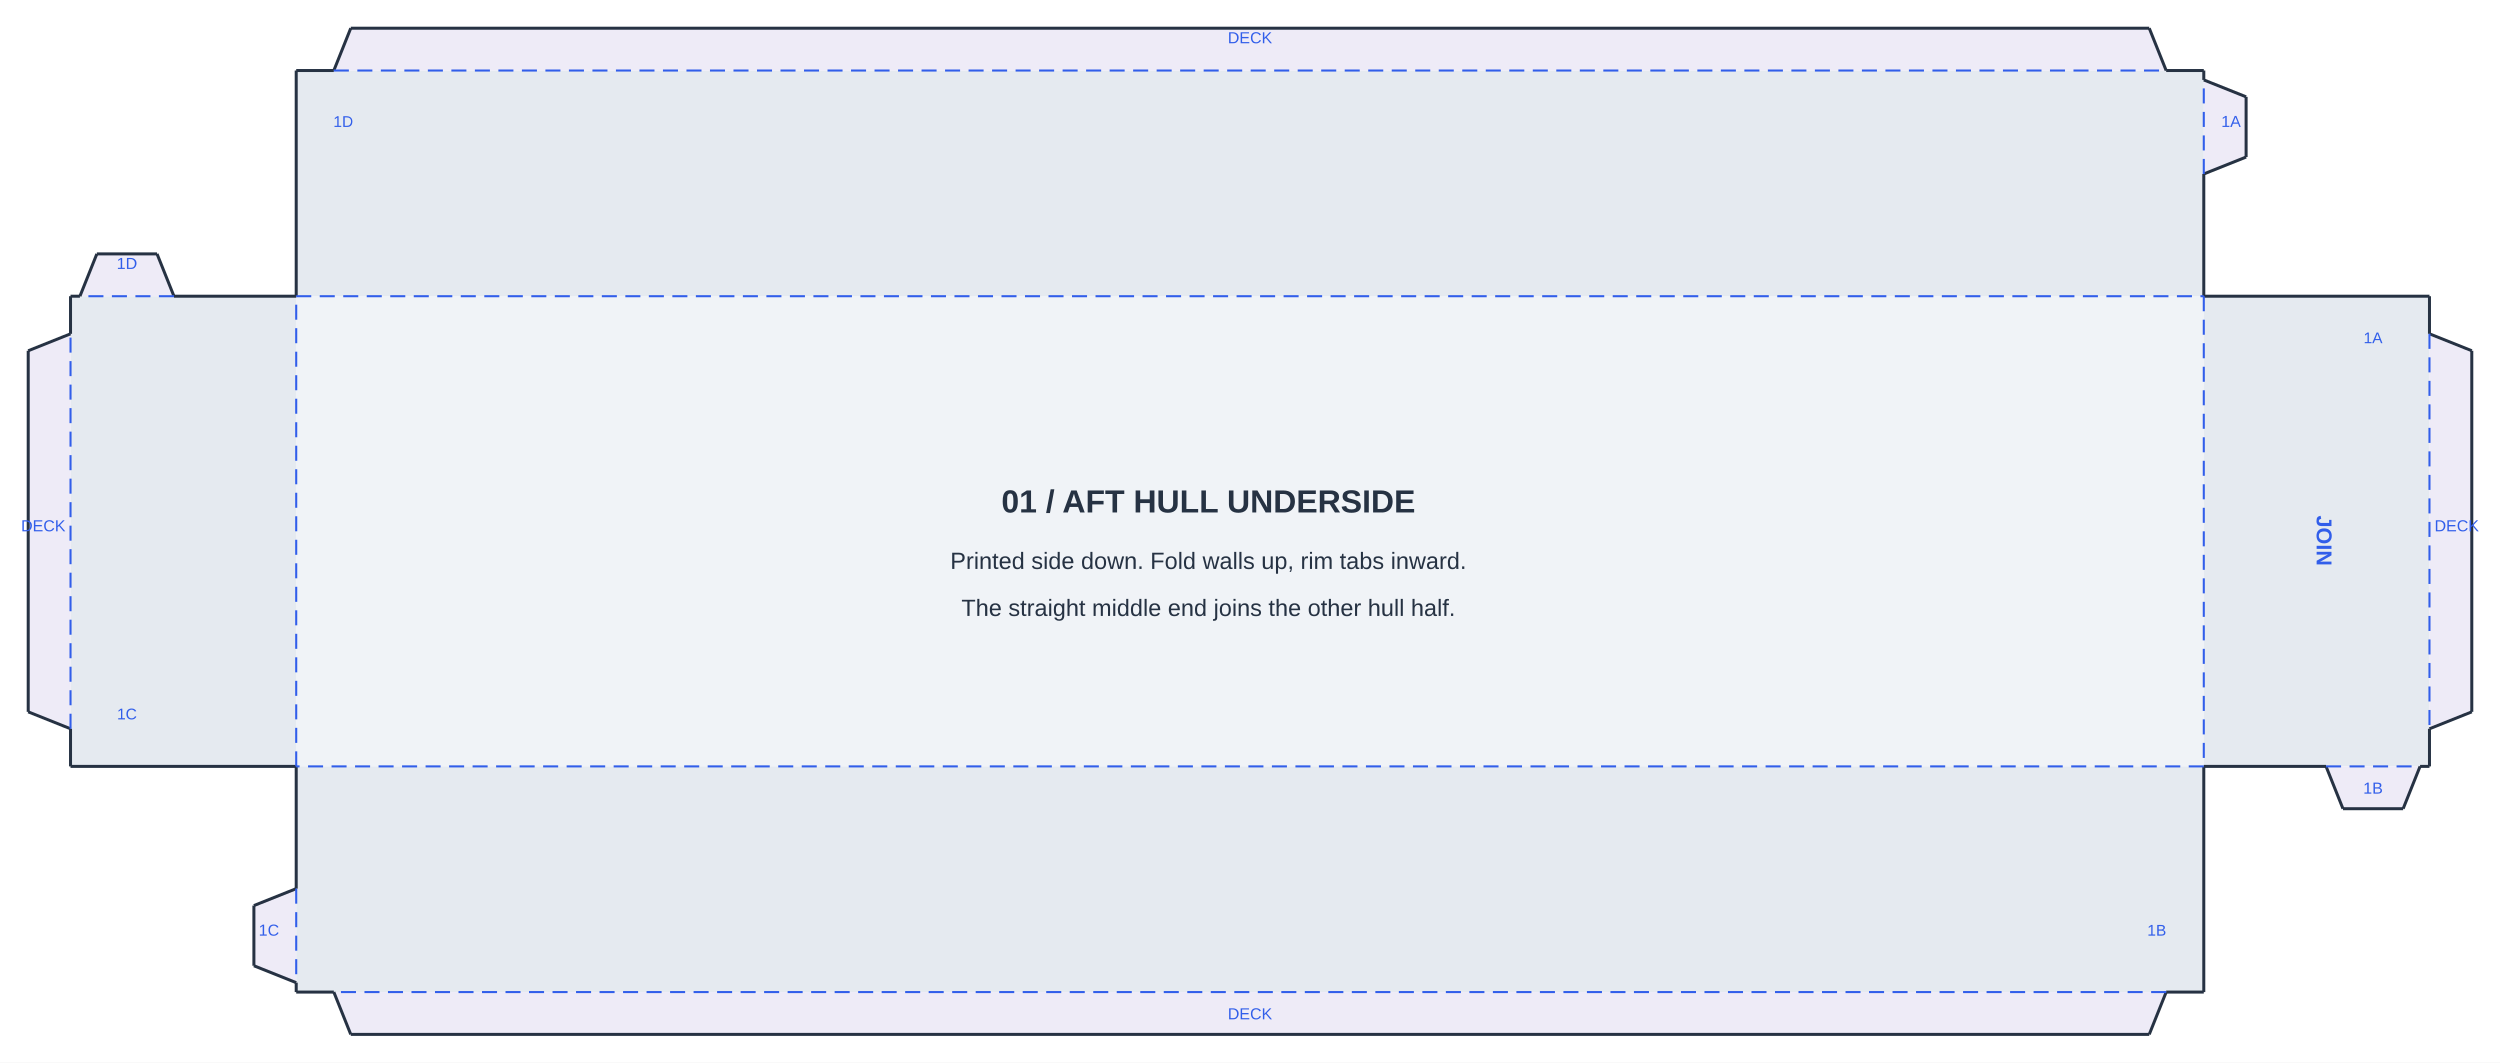
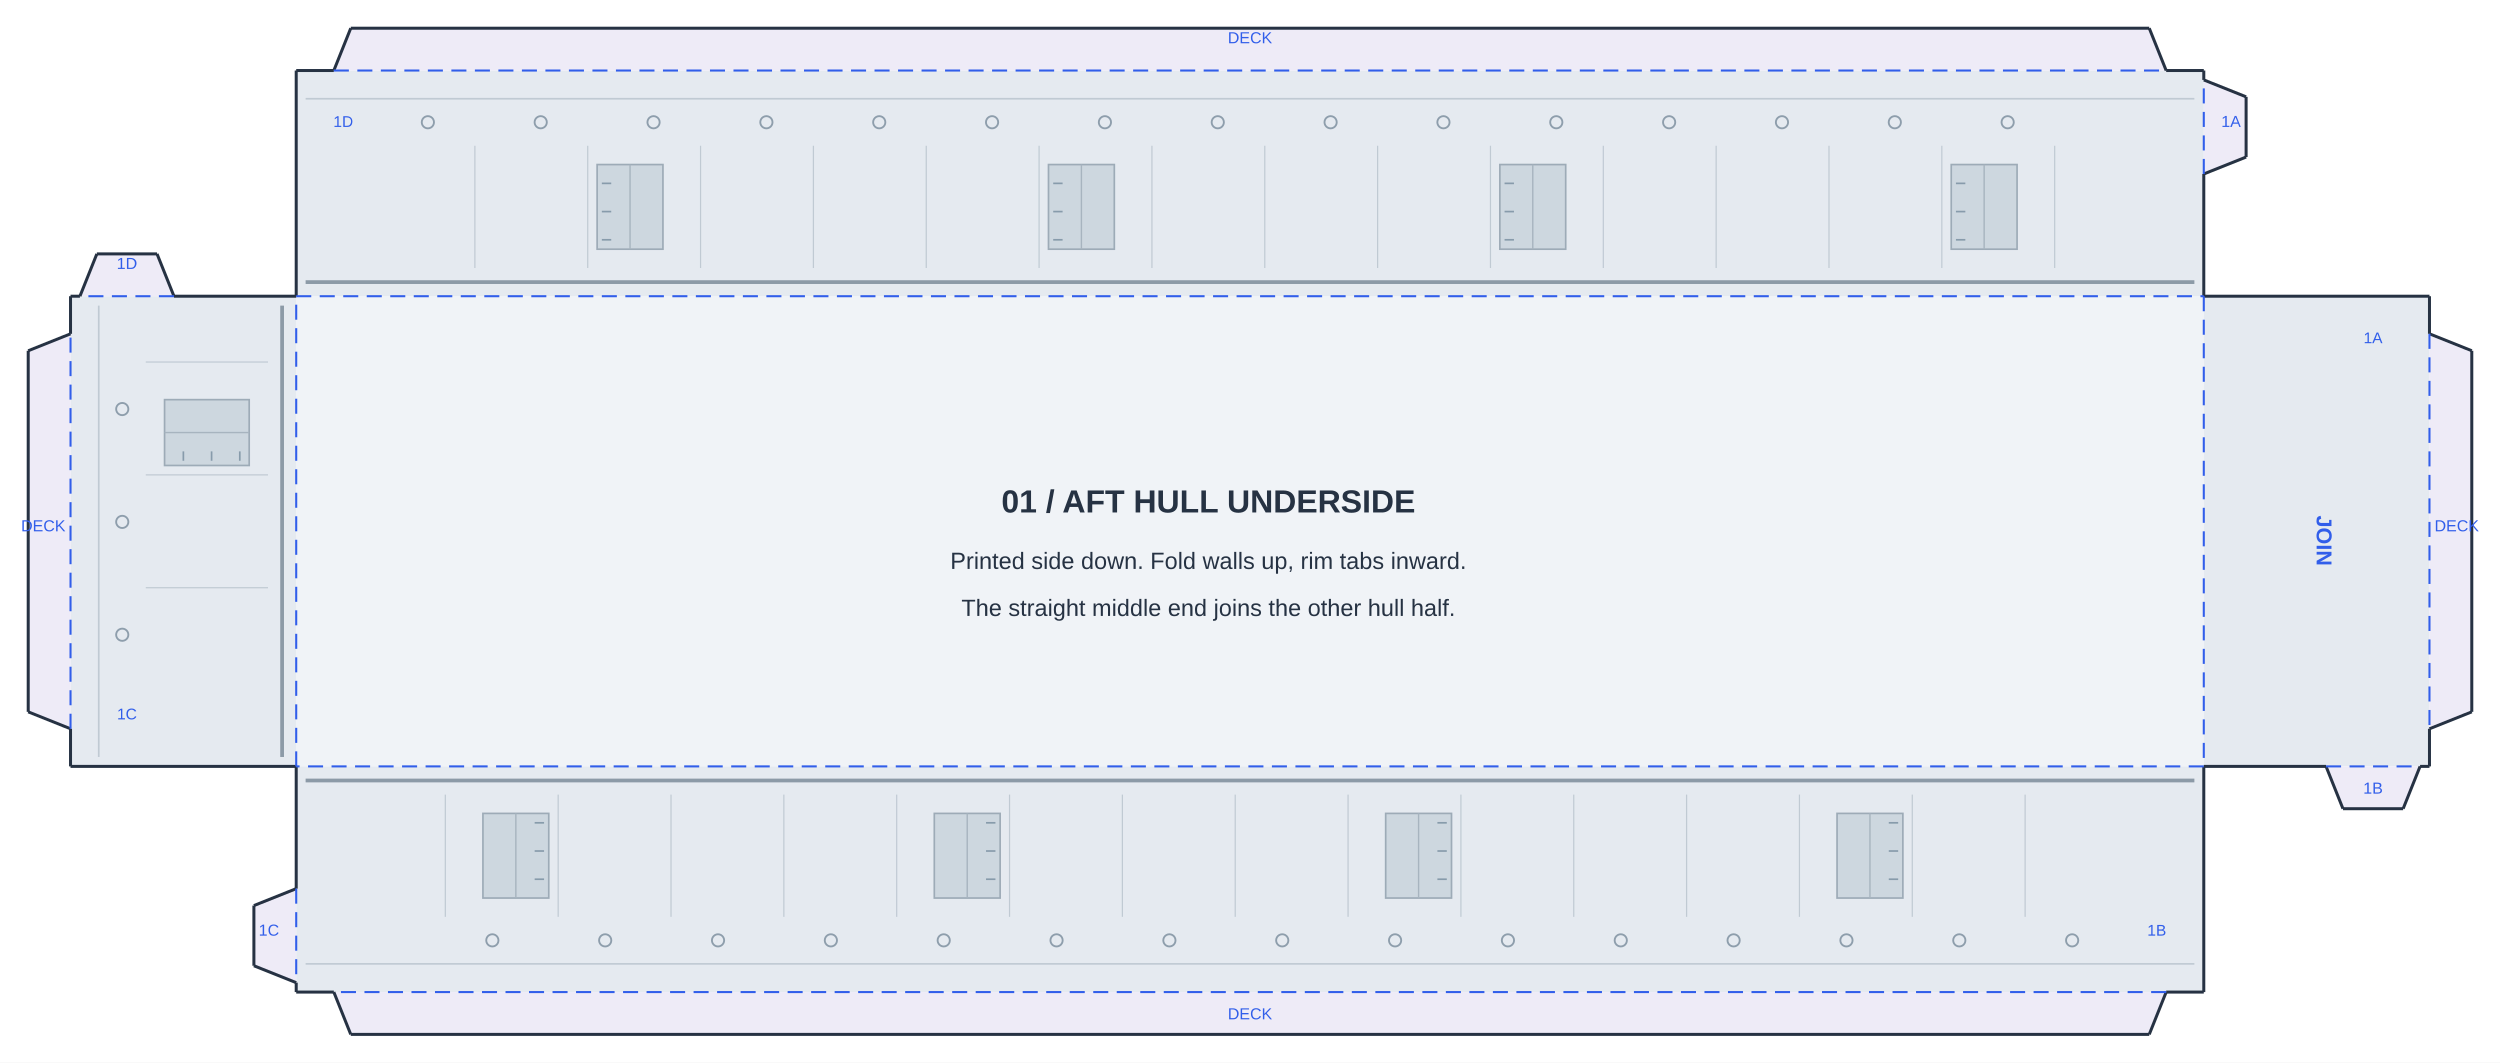
<svg xmlns="http://www.w3.org/2000/svg" width="265.857mm" height="113.0mm" viewBox="11.5 33.5 265.857 113.0">
  <rect x="11.5" y="33.5" width="265.857" height="113.0" fill="white" />
  <polygon points="43.000,65.000 245.857,65.000 245.857,115.000 43.000,115.000" fill="#f0f3f7" stroke="none" stroke-width="0.2" />
  <polygon points="43.000,65.000 245.857,65.000 245.857,41.000 43.000,41.000" fill="#e5eaf0" stroke="none" stroke-width="0.2" />
  <polygon points="245.857,52.000 245.857,42.000 250.357,43.800 250.357,50.200" fill="#eeebf7" stroke="none" stroke-width="0.2" />
  <polygon points="47.000,41.000 241.857,41.000 240.057,36.500 48.800,36.500" fill="#eeebf7" stroke="none" stroke-width="0.2" />
  <polygon points="245.857,65.000 245.857,115.000 269.857,115.000 269.857,65.000" fill="#e5eaf0" stroke="none" stroke-width="0.2" />
  <polygon points="258.857,115.000 268.857,115.000 267.057,119.500 260.657,119.500" fill="#eeebf7" stroke="none" stroke-width="0.2" />
  <polygon points="269.857,69.000 269.857,111.000 274.357,109.200 274.357,70.800" fill="#eeebf7" stroke="none" stroke-width="0.2" />
  <polygon points="245.857,115.000 43.000,115.000 43.000,139.000 245.857,139.000" fill="#e5eaf0" stroke="none" stroke-width="0.2" />
  <polygon points="43.000,128.000 43.000,138.000 38.500,136.200 38.500,129.800" fill="#eeebf7" stroke="none" stroke-width="0.2" />
  <polygon points="241.857,139.000 47.000,139.000 48.800,143.500 240.057,143.500" fill="#eeebf7" stroke="none" stroke-width="0.2" />
  <polygon points="43.000,115.000 43.000,65.000 19.000,65.000 19.000,115.000" fill="#e5eaf0" stroke="none" stroke-width="0.2" />
  <polygon points="30.000,65.000 20.000,65.000 21.800,60.500 28.200,60.500" fill="#eeebf7" stroke="none" stroke-width="0.2" />
  <polygon points="19.000,111.000 19.000,69.000 14.500,70.800 14.500,109.200" fill="#eeebf7" stroke="none" stroke-width="0.2" />
  <line x1="245.857" y1="65.000" x2="245.857" y2="52.000" stroke="#263243" stroke-width="0.32" />
  <line x1="245.857" y1="42.000" x2="245.857" y2="41.000" stroke="#263243" stroke-width="0.32" />
  <line x1="245.857" y1="41.000" x2="241.857" y2="41.000" stroke="#263243" stroke-width="0.32" />
  <line x1="47.000" y1="41.000" x2="43.000" y2="41.000" stroke="#263243" stroke-width="0.32" />
  <line x1="43.000" y1="41.000" x2="43.000" y2="65.000" stroke="#263243" stroke-width="0.32" />
  <line x1="245.857" y1="42.000" x2="250.357" y2="43.800" stroke="#263243" stroke-width="0.32" />
  <line x1="250.357" y1="43.800" x2="250.357" y2="50.200" stroke="#263243" stroke-width="0.32" />
  <line x1="250.357" y1="50.200" x2="245.857" y2="52.000" stroke="#263243" stroke-width="0.32" />
  <line x1="241.857" y1="41.000" x2="240.057" y2="36.500" stroke="#263243" stroke-width="0.32" />
  <line x1="240.057" y1="36.500" x2="48.800" y2="36.500" stroke="#263243" stroke-width="0.32" />
  <line x1="48.800" y1="36.500" x2="47.000" y2="41.000" stroke="#263243" stroke-width="0.32" />
  <line x1="245.857" y1="115.000" x2="258.857" y2="115.000" stroke="#263243" stroke-width="0.32" />
  <line x1="268.857" y1="115.000" x2="269.857" y2="115.000" stroke="#263243" stroke-width="0.32" />
  <line x1="269.857" y1="115.000" x2="269.857" y2="111.000" stroke="#263243" stroke-width="0.32" />
  <line x1="269.857" y1="69.000" x2="269.857" y2="65.000" stroke="#263243" stroke-width="0.32" />
  <line x1="269.857" y1="65.000" x2="245.857" y2="65.000" stroke="#263243" stroke-width="0.32" />
  <line x1="268.857" y1="115.000" x2="267.057" y2="119.500" stroke="#263243" stroke-width="0.32" />
  <line x1="267.057" y1="119.500" x2="260.657" y2="119.500" stroke="#263243" stroke-width="0.32" />
  <line x1="260.657" y1="119.500" x2="258.857" y2="115.000" stroke="#263243" stroke-width="0.32" />
  <line x1="269.857" y1="111.000" x2="274.357" y2="109.200" stroke="#263243" stroke-width="0.32" />
  <line x1="274.357" y1="109.200" x2="274.357" y2="70.800" stroke="#263243" stroke-width="0.32" />
  <line x1="274.357" y1="70.800" x2="269.857" y2="69.000" stroke="#263243" stroke-width="0.32" />
  <line x1="43.000" y1="115.000" x2="43.000" y2="128.000" stroke="#263243" stroke-width="0.32" />
  <line x1="43.000" y1="138.000" x2="43.000" y2="139.000" stroke="#263243" stroke-width="0.32" />
  <line x1="43.000" y1="139.000" x2="47.000" y2="139.000" stroke="#263243" stroke-width="0.32" />
  <line x1="241.857" y1="139.000" x2="245.857" y2="139.000" stroke="#263243" stroke-width="0.32" />
  <line x1="245.857" y1="139.000" x2="245.857" y2="115.000" stroke="#263243" stroke-width="0.32" />
  <line x1="43.000" y1="138.000" x2="38.500" y2="136.200" stroke="#263243" stroke-width="0.32" />
  <line x1="38.500" y1="136.200" x2="38.500" y2="129.800" stroke="#263243" stroke-width="0.32" />
  <line x1="38.500" y1="129.800" x2="43.000" y2="128.000" stroke="#263243" stroke-width="0.32" />
  <line x1="47.000" y1="139.000" x2="48.800" y2="143.500" stroke="#263243" stroke-width="0.32" />
  <line x1="48.800" y1="143.500" x2="240.057" y2="143.500" stroke="#263243" stroke-width="0.32" />
  <line x1="240.057" y1="143.500" x2="241.857" y2="139.000" stroke="#263243" stroke-width="0.32" />
  <line x1="43.000" y1="65.000" x2="30.000" y2="65.000" stroke="#263243" stroke-width="0.32" />
  <line x1="20.000" y1="65.000" x2="19.000" y2="65.000" stroke="#263243" stroke-width="0.32" />
  <line x1="19.000" y1="65.000" x2="19.000" y2="69.000" stroke="#263243" stroke-width="0.32" />
  <line x1="19.000" y1="111.000" x2="19.000" y2="115.000" stroke="#263243" stroke-width="0.32" />
  <line x1="19.000" y1="115.000" x2="43.000" y2="115.000" stroke="#263243" stroke-width="0.32" />
  <line x1="20.000" y1="65.000" x2="21.800" y2="60.500" stroke="#263243" stroke-width="0.32" />
  <line x1="21.800" y1="60.500" x2="28.200" y2="60.500" stroke="#263243" stroke-width="0.32" />
  <line x1="28.200" y1="60.500" x2="30.000" y2="65.000" stroke="#263243" stroke-width="0.32" />
  <line x1="19.000" y1="69.000" x2="14.500" y2="70.800" stroke="#263243" stroke-width="0.32" />
  <line x1="14.500" y1="70.800" x2="14.500" y2="109.200" stroke="#263243" stroke-width="0.32" />
  <line x1="14.500" y1="109.200" x2="19.000" y2="111.000" stroke="#263243" stroke-width="0.32" />
  <line x1="43.000" y1="65.000" x2="245.857" y2="65.000" stroke="#315eea" stroke-width="0.22" stroke-dasharray="1.6 0.9" />
  <line x1="245.857" y1="52.000" x2="245.857" y2="42.000" stroke="#315eea" stroke-width="0.22" stroke-dasharray="1.6 0.9" />
  <line x1="47.000" y1="41.000" x2="241.857" y2="41.000" stroke="#315eea" stroke-width="0.22" stroke-dasharray="1.6 0.9" />
  <line x1="245.857" y1="65.000" x2="245.857" y2="115.000" stroke="#315eea" stroke-width="0.22" stroke-dasharray="1.6 0.9" />
  <line x1="258.857" y1="115.000" x2="268.857" y2="115.000" stroke="#315eea" stroke-width="0.22" stroke-dasharray="1.6 0.9" />
  <line x1="269.857" y1="69.000" x2="269.857" y2="111.000" stroke="#315eea" stroke-width="0.22" stroke-dasharray="1.6 0.9" />
  <line x1="245.857" y1="115.000" x2="43.000" y2="115.000" stroke="#315eea" stroke-width="0.22" stroke-dasharray="1.6 0.9" />
  <line x1="43.000" y1="128.000" x2="43.000" y2="138.000" stroke="#315eea" stroke-width="0.22" stroke-dasharray="1.6 0.9" />
  <line x1="241.857" y1="139.000" x2="47.000" y2="139.000" stroke="#315eea" stroke-width="0.22" stroke-dasharray="1.6 0.9" />
  <line x1="43.000" y1="115.000" x2="43.000" y2="65.000" stroke="#315eea" stroke-width="0.22" stroke-dasharray="1.6 0.9" />
  <line x1="30.000" y1="65.000" x2="20.000" y2="65.000" stroke="#315eea" stroke-width="0.22" stroke-dasharray="1.6 0.9" />
  <line x1="19.000" y1="111.000" x2="19.000" y2="69.000" stroke="#315eea" stroke-width="0.22" stroke-dasharray="1.6 0.9" />
  <text x="248.757" y="47.000" transform="rotate(0 248.757 47.0)" font-family="Arial, sans-serif" font-size="1.7" font-weight="400" fill="#315eea" text-anchor="middle">1A</text>
  <text x="48.000" y="47.000" transform="rotate(0 48.0 47.0)" font-family="Arial, sans-serif" font-size="1.65" font-weight="400" fill="#315eea" text-anchor="middle">1D</text>
  <text x="144.428" y="38.100" transform="rotate(0 144.4285 38.1)" font-family="Arial, sans-serif" font-size="1.7" font-weight="400" fill="#315eea" text-anchor="middle">DECK</text>
  <text x="263.857" y="117.900" transform="rotate(0 263.857 117.9)" font-family="Arial, sans-serif" font-size="1.7" font-weight="400" fill="#315eea" text-anchor="middle">1B</text>
  <text x="263.857" y="70.000" transform="rotate(0 263.857 70.0)" font-family="Arial, sans-serif" font-size="1.65" font-weight="400" fill="#315eea" text-anchor="middle">1A</text>
  <text x="272.757" y="90.000" transform="rotate(0 272.757 90.0)" font-family="Arial, sans-serif" font-size="1.7" font-weight="400" fill="#315eea" text-anchor="middle">DECK</text>
  <text x="40.100" y="133.000" transform="rotate(0 40.1 133.0)" font-family="Arial, sans-serif" font-size="1.7" font-weight="400" fill="#315eea" text-anchor="middle">1C</text>
  <text x="240.857" y="133.000" transform="rotate(0 240.857 133.0)" font-family="Arial, sans-serif" font-size="1.65" font-weight="400" fill="#315eea" text-anchor="middle">1B</text>
  <text x="144.428" y="141.900" transform="rotate(0 144.4285 141.9)" font-family="Arial, sans-serif" font-size="1.7" font-weight="400" fill="#315eea" text-anchor="middle">DECK</text>
  <text x="25.000" y="62.100" transform="rotate(0 25.0 62.1)" font-family="Arial, sans-serif" font-size="1.7" font-weight="400" fill="#315eea" text-anchor="middle">1D</text>
  <text x="25.000" y="110.000" transform="rotate(0 25.0 110.0)" font-family="Arial, sans-serif" font-size="1.65" font-weight="400" fill="#315eea" text-anchor="middle">1C</text>
  <text x="16.100" y="90.000" transform="rotate(0 16.1 90.0)" font-family="Arial, sans-serif" font-size="1.7" font-weight="400" fill="#315eea" text-anchor="middle">DECK</text>
+   <line x1="44.000" y1="63.500" x2="244.857" y2="63.500" stroke="#8c9aa7" stroke-width="0.4" />
+   <line x1="44.000" y1="44.000" x2="244.857" y2="44.000" stroke="#c0cad3" stroke-width="0.18" />
+   <polygon points="57.650,46.500 57.628,46.668 57.563,46.825 57.460,46.960 57.325,47.063 57.168,47.128 57.000,47.150 56.832,47.128 56.675,47.063 56.540,46.960 56.437,46.825 56.372,46.668 56.350,46.500 56.372,46.332 56.437,46.175 56.540,46.040 56.675,45.937 56.832,45.872 57.000,45.850 57.168,45.872 57.325,45.937 57.460,46.040 57.563,46.175 57.628,46.332" fill="none" stroke="#8e9eac" stroke-width="0.2" />
+   <line x1="62.000" y1="49.000" x2="62.000" y2="62.000" stroke="#c0cad3" stroke-width="0.13" />
+   <polygon points="69.650,46.500 69.628,46.668 69.563,46.825 69.460,46.960 69.325,47.063 69.168,47.128 69.000,47.150 68.832,47.128 68.675,47.063 68.540,46.960 68.437,46.825 68.372,46.668 68.350,46.500 68.372,46.332 68.437,46.175 68.540,46.040 68.675,45.937 68.832,45.872 69.000,45.850 69.168,45.872 69.325,45.937 69.460,46.040 69.563,46.175 69.628,46.332" fill="none" stroke="#8e9eac" stroke-width="0.2" />
+   <line x1="74.000" y1="49.000" x2="74.000" y2="62.000" stroke="#c0cad3" stroke-width="0.13" />
+   <polygon points="81.650,46.500 81.628,46.668 81.563,46.825 81.460,46.960 81.325,47.063 81.168,47.128 81.000,47.150 80.832,47.128 80.675,47.063 80.540,46.960 80.437,46.825 80.372,46.668 80.350,46.500 80.372,46.332 80.437,46.175 80.540,46.040 80.675,45.937 80.832,45.872 81.000,45.850 81.168,45.872 81.325,45.937 81.460,46.040 81.563,46.175 81.628,46.332" fill="none" stroke="#8e9eac" stroke-width="0.2" />
+   <line x1="86.000" y1="49.000" x2="86.000" y2="62.000" stroke="#c0cad3" stroke-width="0.13" />
+   <polygon points="93.650,46.500 93.628,46.668 93.563,46.825 93.460,46.960 93.325,47.063 93.168,47.128 93.000,47.150 92.832,47.128 92.675,47.063 92.540,46.960 92.437,46.825 92.372,46.668 92.350,46.500 92.372,46.332 92.437,46.175 92.540,46.040 92.675,45.937 92.832,45.872 93.000,45.850 93.168,45.872 93.325,45.937 93.460,46.040 93.563,46.175 93.628,46.332" fill="none" stroke="#8e9eac" stroke-width="0.2" />
+   <line x1="98.000" y1="49.000" x2="98.000" y2="62.000" stroke="#c0cad3" stroke-width="0.13" />
+   <polygon points="105.650,46.500 105.628,46.668 105.563,46.825 105.460,46.960 105.325,47.063 105.168,47.128 105.000,47.150 104.832,47.128 104.675,47.063 104.540,46.960 104.437,46.825 104.372,46.668 104.350,46.500 104.372,46.332 104.437,46.175 104.540,46.040 104.675,45.937 104.832,45.872 105.000,45.850 105.168,45.872 105.325,45.937 105.460,46.040 105.563,46.175 105.628,46.332" fill="none" stroke="#8e9eac" stroke-width="0.2" />
+   <line x1="110.000" y1="49.000" x2="110.000" y2="62.000" stroke="#c0cad3" stroke-width="0.13" />
+   <polygon points="117.650,46.500 117.628,46.668 117.563,46.825 117.460,46.960 117.325,47.063 117.168,47.128 117.000,47.150 116.832,47.128 116.675,47.063 116.540,46.960 116.437,46.825 116.372,46.668 116.350,46.500 116.372,46.332 116.437,46.175 116.540,46.040 116.675,45.937 116.832,45.872 117.000,45.850 117.168,45.872 117.325,45.937 117.460,46.040 117.563,46.175 117.628,46.332" fill="none" stroke="#8e9eac" stroke-width="0.2" />
+   <line x1="122.000" y1="49.000" x2="122.000" y2="62.000" stroke="#c0cad3" stroke-width="0.13" />
+   <polygon points="129.650,46.500 129.628,46.668 129.563,46.825 129.460,46.960 129.325,47.063 129.168,47.128 129.000,47.150 128.832,47.128 128.675,47.063 128.540,46.960 128.437,46.825 128.372,46.668 128.350,46.500 128.372,46.332 128.437,46.175 128.540,46.040 128.675,45.937 128.832,45.872 129.000,45.850 129.168,45.872 129.325,45.937 129.460,46.040 129.563,46.175 129.628,46.332" fill="none" stroke="#8e9eac" stroke-width="0.2" />
+   <line x1="134.000" y1="49.000" x2="134.000" y2="62.000" stroke="#c0cad3" stroke-width="0.13" />
+   <polygon points="141.650,46.500 141.628,46.668 141.563,46.825 141.460,46.960 141.325,47.063 141.168,47.128 141.000,47.150 140.832,47.128 140.675,47.063 140.540,46.960 140.437,46.825 140.372,46.668 140.350,46.500 140.372,46.332 140.437,46.175 140.540,46.040 140.675,45.937 140.832,45.872 141.000,45.850 141.168,45.872 141.325,45.937 141.460,46.040 141.563,46.175 141.628,46.332" fill="none" stroke="#8e9eac" stroke-width="0.2" />
+   <line x1="146.000" y1="49.000" x2="146.000" y2="62.000" stroke="#c0cad3" stroke-width="0.13" />
+   <polygon points="153.650,46.500 153.628,46.668 153.563,46.825 153.460,46.960 153.325,47.063 153.168,47.128 153.000,47.150 152.832,47.128 152.675,47.063 152.540,46.960 152.437,46.825 152.372,46.668 152.350,46.500 152.372,46.332 152.437,46.175 152.540,46.040 152.675,45.937 152.832,45.872 153.000,45.850 153.168,45.872 153.325,45.937 153.460,46.040 153.563,46.175 153.628,46.332" fill="none" stroke="#8e9eac" stroke-width="0.2" />
+   <line x1="158.000" y1="49.000" x2="158.000" y2="62.000" stroke="#c0cad3" stroke-width="0.13" />
+   <polygon points="165.650,46.500 165.628,46.668 165.563,46.825 165.460,46.960 165.325,47.063 165.168,47.128 165.000,47.150 164.832,47.128 164.675,47.063 164.540,46.960 164.437,46.825 164.372,46.668 164.350,46.500 164.372,46.332 164.437,46.175 164.540,46.040 164.675,45.937 164.832,45.872 165.000,45.850 165.168,45.872 165.325,45.937 165.460,46.040 165.563,46.175 165.628,46.332" fill="none" stroke="#8e9eac" stroke-width="0.2" />
+   <line x1="170.000" y1="49.000" x2="170.000" y2="62.000" stroke="#c0cad3" stroke-width="0.13" />
+   <polygon points="177.650,46.500 177.628,46.668 177.563,46.825 177.460,46.960 177.325,47.063 177.168,47.128 177.000,47.150 176.832,47.128 176.675,47.063 176.540,46.960 176.437,46.825 176.372,46.668 176.350,46.500 176.372,46.332 176.437,46.175 176.540,46.040 176.675,45.937 176.832,45.872 177.000,45.850 177.168,45.872 177.325,45.937 177.460,46.040 177.563,46.175 177.628,46.332" fill="none" stroke="#8e9eac" stroke-width="0.2" />
+   <line x1="182.000" y1="49.000" x2="182.000" y2="62.000" stroke="#c0cad3" stroke-width="0.13" />
+   <polygon points="189.650,46.500 189.628,46.668 189.563,46.825 189.460,46.960 189.325,47.063 189.168,47.128 189.000,47.150 188.832,47.128 188.675,47.063 188.540,46.960 188.437,46.825 188.372,46.668 188.350,46.500 188.372,46.332 188.437,46.175 188.540,46.040 188.675,45.937 188.832,45.872 189.000,45.850 189.168,45.872 189.325,45.937 189.460,46.040 189.563,46.175 189.628,46.332" fill="none" stroke="#8e9eac" stroke-width="0.2" />
+   <line x1="194.000" y1="49.000" x2="194.000" y2="62.000" stroke="#c0cad3" stroke-width="0.13" />
+   <polygon points="201.650,46.500 201.628,46.668 201.563,46.825 201.460,46.960 201.325,47.063 201.168,47.128 201.000,47.150 200.832,47.128 200.675,47.063 200.540,46.960 200.437,46.825 200.372,46.668 200.350,46.500 200.372,46.332 200.437,46.175 200.540,46.040 200.675,45.937 200.832,45.872 201.000,45.850 201.168,45.872 201.325,45.937 201.460,46.040 201.563,46.175 201.628,46.332" fill="none" stroke="#8e9eac" stroke-width="0.2" />
+   <line x1="206.000" y1="49.000" x2="206.000" y2="62.000" stroke="#c0cad3" stroke-width="0.13" />
+   <polygon points="213.650,46.500 213.628,46.668 213.563,46.825 213.460,46.960 213.325,47.063 213.168,47.128 213.000,47.150 212.832,47.128 212.675,47.063 212.540,46.960 212.437,46.825 212.372,46.668 212.350,46.500 212.372,46.332 212.437,46.175 212.540,46.040 212.675,45.937 212.832,45.872 213.000,45.850 213.168,45.872 213.325,45.937 213.460,46.040 213.563,46.175 213.628,46.332" fill="none" stroke="#8e9eac" stroke-width="0.2" />
+   <line x1="218.000" y1="49.000" x2="218.000" y2="62.000" stroke="#c0cad3" stroke-width="0.13" />
+   <polygon points="225.650,46.500 225.628,46.668 225.563,46.825 225.460,46.960 225.325,47.063 225.168,47.128 225.000,47.150 224.832,47.128 224.675,47.063 224.540,46.960 224.437,46.825 224.372,46.668 224.350,46.500 224.372,46.332 224.437,46.175 224.540,46.040 224.675,45.937 224.832,45.872 225.000,45.850 225.168,45.872 225.325,45.937 225.460,46.040 225.563,46.175 225.628,46.332" fill="none" stroke="#8e9eac" stroke-width="0.2" />
+   <line x1="230.000" y1="49.000" x2="230.000" y2="62.000" stroke="#c0cad3" stroke-width="0.13" />
+   <polygon points="75.000,51.000 82.000,51.000 82.000,60.000 75.000,60.000" fill="#cdd7df" stroke="#9dabb7" stroke-width="0.18" />
+   <line x1="78.500" y1="51.000" x2="78.500" y2="60.000" stroke="#a7b4bf" stroke-width="0.15" />
+   <line x1="75.500" y1="53.000" x2="76.500" y2="53.000" stroke="#879bab" stroke-width="0.18" />
+   <line x1="75.500" y1="56.000" x2="76.500" y2="56.000" stroke="#879bab" stroke-width="0.18" />
+   <line x1="75.500" y1="59.000" x2="76.500" y2="59.000" stroke="#879bab" stroke-width="0.18" />
+   <polygon points="123.000,51.000 130.000,51.000 130.000,60.000 123.000,60.000" fill="#cdd7df" stroke="#9dabb7" stroke-width="0.18" />
+   <line x1="126.500" y1="51.000" x2="126.500" y2="60.000" stroke="#a7b4bf" stroke-width="0.15" />
+   <line x1="123.500" y1="53.000" x2="124.500" y2="53.000" stroke="#879bab" stroke-width="0.18" />
+   <line x1="123.500" y1="56.000" x2="124.500" y2="56.000" stroke="#879bab" stroke-width="0.18" />
+   <line x1="123.500" y1="59.000" x2="124.500" y2="59.000" stroke="#879bab" stroke-width="0.18" />
+   <polygon points="171.000,51.000 178.000,51.000 178.000,60.000 171.000,60.000" fill="#cdd7df" stroke="#9dabb7" stroke-width="0.18" />
+   <line x1="174.500" y1="51.000" x2="174.500" y2="60.000" stroke="#a7b4bf" stroke-width="0.15" />
+   <line x1="171.500" y1="53.000" x2="172.500" y2="53.000" stroke="#879bab" stroke-width="0.18" />
+   <line x1="171.500" y1="56.000" x2="172.500" y2="56.000" stroke="#879bab" stroke-width="0.18" />
+   <line x1="171.500" y1="59.000" x2="172.500" y2="59.000" stroke="#879bab" stroke-width="0.18" />
+   <polygon points="219.000,51.000 226.000,51.000 226.000,60.000 219.000,60.000" fill="#cdd7df" stroke="#9dabb7" stroke-width="0.18" />
+   <line x1="222.500" y1="51.000" x2="222.500" y2="60.000" stroke="#a7b4bf" stroke-width="0.15" />
+   <line x1="219.500" y1="53.000" x2="220.500" y2="53.000" stroke="#879bab" stroke-width="0.18" />
+   <line x1="219.500" y1="56.000" x2="220.500" y2="56.000" stroke="#879bab" stroke-width="0.18" />
+   <line x1="219.500" y1="59.000" x2="220.500" y2="59.000" stroke="#879bab" stroke-width="0.18" />
+   <line x1="244.857" y1="116.500" x2="44.000" y2="116.500" stroke="#8c9aa7" stroke-width="0.4" />
+   <line x1="244.857" y1="136.000" x2="44.000" y2="136.000" stroke="#c0cad3" stroke-width="0.18" />
+   <polygon points="231.207,133.500 231.229,133.332 231.294,133.175 231.397,133.040 231.532,132.937 231.689,132.872 231.857,132.850 232.025,132.872 232.182,132.937 232.317,133.040 232.420,133.175 232.485,133.332 232.507,133.500 232.485,133.668 232.420,133.825 232.317,133.960 232.182,134.063 232.025,134.128 231.857,134.150 231.689,134.128 231.532,134.063 231.397,133.960 231.294,133.825 231.229,133.668" fill="none" stroke="#8e9eac" stroke-width="0.2" />
+   <line x1="226.857" y1="131.000" x2="226.857" y2="118.000" stroke="#c0cad3" stroke-width="0.13" />
+   <polygon points="219.207,133.500 219.229,133.332 219.294,133.175 219.397,133.040 219.532,132.937 219.689,132.872 219.857,132.850 220.025,132.872 220.182,132.937 220.317,133.040 220.420,133.175 220.485,133.332 220.507,133.500 220.485,133.668 220.420,133.825 220.317,133.960 220.182,134.063 220.025,134.128 219.857,134.150 219.689,134.128 219.532,134.063 219.397,133.960 219.294,133.825 219.229,133.668" fill="none" stroke="#8e9eac" stroke-width="0.2" />
+   <line x1="214.857" y1="131.000" x2="214.857" y2="118.000" stroke="#c0cad3" stroke-width="0.13" />
+   <polygon points="207.207,133.500 207.229,133.332 207.294,133.175 207.397,133.040 207.532,132.937 207.689,132.872 207.857,132.850 208.025,132.872 208.182,132.937 208.317,133.040 208.420,133.175 208.485,133.332 208.507,133.500 208.485,133.668 208.420,133.825 208.317,133.960 208.182,134.063 208.025,134.128 207.857,134.150 207.689,134.128 207.532,134.063 207.397,133.960 207.294,133.825 207.229,133.668" fill="none" stroke="#8e9eac" stroke-width="0.2" />
+   <line x1="202.857" y1="131.000" x2="202.857" y2="118.000" stroke="#c0cad3" stroke-width="0.13" />
+   <polygon points="195.207,133.500 195.229,133.332 195.294,133.175 195.397,133.040 195.532,132.937 195.689,132.872 195.857,132.850 196.025,132.872 196.182,132.937 196.317,133.040 196.420,133.175 196.485,133.332 196.507,133.500 196.485,133.668 196.420,133.825 196.317,133.960 196.182,134.063 196.025,134.128 195.857,134.150 195.689,134.128 195.532,134.063 195.397,133.960 195.294,133.825 195.229,133.668" fill="none" stroke="#8e9eac" stroke-width="0.2" />
+   <line x1="190.857" y1="131.000" x2="190.857" y2="118.000" stroke="#c0cad3" stroke-width="0.13" />
+   <polygon points="183.207,133.500 183.229,133.332 183.294,133.175 183.397,133.040 183.532,132.937 183.689,132.872 183.857,132.850 184.025,132.872 184.182,132.937 184.317,133.040 184.420,133.175 184.485,133.332 184.507,133.500 184.485,133.668 184.420,133.825 184.317,133.960 184.182,134.063 184.025,134.128 183.857,134.150 183.689,134.128 183.532,134.063 183.397,133.960 183.294,133.825 183.229,133.668" fill="none" stroke="#8e9eac" stroke-width="0.2" />
+   <line x1="178.857" y1="131.000" x2="178.857" y2="118.000" stroke="#c0cad3" stroke-width="0.13" />
+   <polygon points="171.207,133.500 171.229,133.332 171.294,133.175 171.397,133.040 171.532,132.937 171.689,132.872 171.857,132.850 172.025,132.872 172.182,132.937 172.317,133.040 172.420,133.175 172.485,133.332 172.507,133.500 172.485,133.668 172.420,133.825 172.317,133.960 172.182,134.063 172.025,134.128 171.857,134.150 171.689,134.128 171.532,134.063 171.397,133.960 171.294,133.825 171.229,133.668" fill="none" stroke="#8e9eac" stroke-width="0.2" />
+   <line x1="166.857" y1="131.000" x2="166.857" y2="118.000" stroke="#c0cad3" stroke-width="0.13" />
+   <polygon points="159.207,133.500 159.229,133.332 159.294,133.175 159.397,133.040 159.532,132.937 159.689,132.872 159.857,132.850 160.025,132.872 160.182,132.937 160.317,133.040 160.420,133.175 160.485,133.332 160.507,133.500 160.485,133.668 160.420,133.825 160.317,133.960 160.182,134.063 160.025,134.128 159.857,134.150 159.689,134.128 159.532,134.063 159.397,133.960 159.294,133.825 159.229,133.668" fill="none" stroke="#8e9eac" stroke-width="0.2" />
+   <line x1="154.857" y1="131.000" x2="154.857" y2="118.000" stroke="#c0cad3" stroke-width="0.13" />
+   <polygon points="147.207,133.500 147.229,133.332 147.294,133.175 147.397,133.040 147.532,132.937 147.689,132.872 147.857,132.850 148.025,132.872 148.182,132.937 148.317,133.040 148.420,133.175 148.485,133.332 148.507,133.500 148.485,133.668 148.420,133.825 148.317,133.960 148.182,134.063 148.025,134.128 147.857,134.150 147.689,134.128 147.532,134.063 147.397,133.960 147.294,133.825 147.229,133.668" fill="none" stroke="#8e9eac" stroke-width="0.2" />
+   <line x1="142.857" y1="131.000" x2="142.857" y2="118.000" stroke="#c0cad3" stroke-width="0.13" />
+   <polygon points="135.207,133.500 135.229,133.332 135.294,133.175 135.397,133.040 135.532,132.937 135.689,132.872 135.857,132.850 136.025,132.872 136.182,132.937 136.317,133.040 136.420,133.175 136.485,133.332 136.507,133.500 136.485,133.668 136.420,133.825 136.317,133.960 136.182,134.063 136.025,134.128 135.857,134.150 135.689,134.128 135.532,134.063 135.397,133.960 135.294,133.825 135.229,133.668" fill="none" stroke="#8e9eac" stroke-width="0.2" />
+   <line x1="130.857" y1="131.000" x2="130.857" y2="118.000" stroke="#c0cad3" stroke-width="0.13" />
+   <polygon points="123.207,133.500 123.229,133.332 123.294,133.175 123.397,133.040 123.532,132.937 123.689,132.872 123.857,132.850 124.025,132.872 124.182,132.937 124.317,133.040 124.420,133.175 124.485,133.332 124.507,133.500 124.485,133.668 124.420,133.825 124.317,133.960 124.182,134.063 124.025,134.128 123.857,134.150 123.689,134.128 123.532,134.063 123.397,133.960 123.294,133.825 123.229,133.668" fill="none" stroke="#8e9eac" stroke-width="0.2" />
+   <line x1="118.857" y1="131.000" x2="118.857" y2="118.000" stroke="#c0cad3" stroke-width="0.13" />
+   <polygon points="111.207,133.500 111.229,133.332 111.294,133.175 111.397,133.040 111.532,132.937 111.689,132.872 111.857,132.850 112.025,132.872 112.182,132.937 112.317,133.040 112.420,133.175 112.485,133.332 112.507,133.500 112.485,133.668 112.420,133.825 112.317,133.960 112.182,134.063 112.025,134.128 111.857,134.150 111.689,134.128 111.532,134.063 111.397,133.960 111.294,133.825 111.229,133.668" fill="none" stroke="#8e9eac" stroke-width="0.2" />
+   <line x1="106.857" y1="131.000" x2="106.857" y2="118.000" stroke="#c0cad3" stroke-width="0.13" />
+   <polygon points="99.207,133.500 99.229,133.332 99.294,133.175 99.397,133.040 99.532,132.937 99.689,132.872 99.857,132.850 100.025,132.872 100.182,132.937 100.317,133.040 100.420,133.175 100.485,133.332 100.507,133.500 100.485,133.668 100.420,133.825 100.317,133.960 100.182,134.063 100.025,134.128 99.857,134.150 99.689,134.128 99.532,134.063 99.397,133.960 99.294,133.825 99.229,133.668" fill="none" stroke="#8e9eac" stroke-width="0.2" />
+   <line x1="94.857" y1="131.000" x2="94.857" y2="118.000" stroke="#c0cad3" stroke-width="0.13" />
+   <polygon points="87.207,133.500 87.229,133.332 87.294,133.175 87.397,133.040 87.532,132.937 87.689,132.872 87.857,132.850 88.025,132.872 88.182,132.937 88.317,133.040 88.420,133.175 88.485,133.332 88.507,133.500 88.485,133.668 88.420,133.825 88.317,133.960 88.182,134.063 88.025,134.128 87.857,134.150 87.689,134.128 87.532,134.063 87.397,133.960 87.294,133.825 87.229,133.668" fill="none" stroke="#8e9eac" stroke-width="0.2" />
+   <line x1="82.857" y1="131.000" x2="82.857" y2="118.000" stroke="#c0cad3" stroke-width="0.13" />
+   <polygon points="75.207,133.500 75.229,133.332 75.294,133.175 75.397,133.040 75.532,132.937 75.689,132.872 75.857,132.850 76.025,132.872 76.182,132.937 76.317,133.040 76.420,133.175 76.485,133.332 76.507,133.500 76.485,133.668 76.420,133.825 76.317,133.960 76.182,134.063 76.025,134.128 75.857,134.150 75.689,134.128 75.532,134.063 75.397,133.960 75.294,133.825 75.229,133.668" fill="none" stroke="#8e9eac" stroke-width="0.2" />
+   <line x1="70.857" y1="131.000" x2="70.857" y2="118.000" stroke="#c0cad3" stroke-width="0.13" />
+   <polygon points="63.207,133.500 63.229,133.332 63.294,133.175 63.397,133.040 63.532,132.937 63.689,132.872 63.857,132.850 64.025,132.872 64.182,132.937 64.317,133.040 64.420,133.175 64.485,133.332 64.507,133.500 64.485,133.668 64.420,133.825 64.317,133.960 64.182,134.063 64.025,134.128 63.857,134.150 63.689,134.128 63.532,134.063 63.397,133.960 63.294,133.825 63.229,133.668" fill="none" stroke="#8e9eac" stroke-width="0.2" />
+   <line x1="58.857" y1="131.000" x2="58.857" y2="118.000" stroke="#c0cad3" stroke-width="0.13" />
+   <polygon points="213.857,129.000 206.857,129.000 206.857,120.000 213.857,120.000" fill="#cdd7df" stroke="#9dabb7" stroke-width="0.18" />
+   <line x1="210.357" y1="129.000" x2="210.357" y2="120.000" stroke="#a7b4bf" stroke-width="0.15" />
+   <line x1="213.357" y1="127.000" x2="212.357" y2="127.000" stroke="#879bab" stroke-width="0.18" />
+   <line x1="213.357" y1="124.000" x2="212.357" y2="124.000" stroke="#879bab" stroke-width="0.18" />
+   <line x1="213.357" y1="121.000" x2="212.357" y2="121.000" stroke="#879bab" stroke-width="0.18" />
+   <polygon points="165.857,129.000 158.857,129.000 158.857,120.000 165.857,120.000" fill="#cdd7df" stroke="#9dabb7" stroke-width="0.18" />
+   <line x1="162.357" y1="129.000" x2="162.357" y2="120.000" stroke="#a7b4bf" stroke-width="0.15" />
+   <line x1="165.357" y1="127.000" x2="164.357" y2="127.000" stroke="#879bab" stroke-width="0.18" />
+   <line x1="165.357" y1="124.000" x2="164.357" y2="124.000" stroke="#879bab" stroke-width="0.18" />
+   <line x1="165.357" y1="121.000" x2="164.357" y2="121.000" stroke="#879bab" stroke-width="0.18" />
+   <polygon points="117.857,129.000 110.857,129.000 110.857,120.000 117.857,120.000" fill="#cdd7df" stroke="#9dabb7" stroke-width="0.18" />
+   <line x1="114.357" y1="129.000" x2="114.357" y2="120.000" stroke="#a7b4bf" stroke-width="0.15" />
+   <line x1="117.357" y1="127.000" x2="116.357" y2="127.000" stroke="#879bab" stroke-width="0.18" />
+   <line x1="117.357" y1="124.000" x2="116.357" y2="124.000" stroke="#879bab" stroke-width="0.18" />
+   <line x1="117.357" y1="121.000" x2="116.357" y2="121.000" stroke="#879bab" stroke-width="0.18" />
+   <polygon points="69.857,129.000 62.857,129.000 62.857,120.000 69.857,120.000" fill="#cdd7df" stroke="#9dabb7" stroke-width="0.18" />
+   <line x1="66.357" y1="129.000" x2="66.357" y2="120.000" stroke="#a7b4bf" stroke-width="0.15" />
+   <line x1="69.357" y1="127.000" x2="68.357" y2="127.000" stroke="#879bab" stroke-width="0.18" />
+   <line x1="69.357" y1="124.000" x2="68.357" y2="124.000" stroke="#879bab" stroke-width="0.18" />
+   <line x1="69.357" y1="121.000" x2="68.357" y2="121.000" stroke="#879bab" stroke-width="0.18" />
+   <line x1="41.500" y1="114.000" x2="41.500" y2="66.000" stroke="#8c9aa7" stroke-width="0.4" />
+   <line x1="22.000" y1="114.000" x2="22.000" y2="66.000" stroke="#c0cad3" stroke-width="0.18" />
+   <polygon points="24.500,100.350 24.668,100.372 24.825,100.437 24.960,100.540 25.063,100.675 25.128,100.832 25.150,101.000 25.128,101.168 25.063,101.325 24.960,101.460 24.825,101.563 24.668,101.628 24.500,101.650 24.332,101.628 24.175,101.563 24.040,101.460 23.937,101.325 23.872,101.168 23.850,101.000 23.872,100.832 23.937,100.675 24.040,100.540 24.175,100.437 24.332,100.372" fill="none" stroke="#8e9eac" stroke-width="0.2" />
+   <line x1="27.000" y1="96.000" x2="40.000" y2="96.000" stroke="#c0cad3" stroke-width="0.13" />
+   <polygon points="24.500,88.350 24.668,88.372 24.825,88.437 24.960,88.540 25.063,88.675 25.128,88.832 25.150,89.000 25.128,89.168 25.063,89.325 24.960,89.460 24.825,89.563 24.668,89.628 24.500,89.650 24.332,89.628 24.175,89.563 24.040,89.460 23.937,89.325 23.872,89.168 23.850,89.000 23.872,88.832 23.937,88.675 24.040,88.540 24.175,88.437 24.332,88.372" fill="none" stroke="#8e9eac" stroke-width="0.2" />
+   <line x1="27.000" y1="84.000" x2="40.000" y2="84.000" stroke="#c0cad3" stroke-width="0.13" />
+   <polygon points="24.500,76.350 24.668,76.372 24.825,76.437 24.960,76.540 25.063,76.675 25.128,76.832 25.150,77.000 25.128,77.168 25.063,77.325 24.960,77.460 24.825,77.563 24.668,77.628 24.500,77.650 24.332,77.628 24.175,77.563 24.040,77.460 23.937,77.325 23.872,77.168 23.850,77.000 23.872,76.832 23.937,76.675 24.040,76.540 24.175,76.437 24.332,76.372" fill="none" stroke="#8e9eac" stroke-width="0.2" />
+   <line x1="27.000" y1="72.000" x2="40.000" y2="72.000" stroke="#c0cad3" stroke-width="0.13" />
+   <polygon points="29.000,83.000 29.000,76.000 38.000,76.000 38.000,83.000" fill="#cdd7df" stroke="#9dabb7" stroke-width="0.18" />
+   <line x1="29.000" y1="79.500" x2="38.000" y2="79.500" stroke="#a7b4bf" stroke-width="0.15" />
+   <line x1="31.000" y1="82.500" x2="31.000" y2="81.500" stroke="#879bab" stroke-width="0.18" />
+   <line x1="34.000" y1="82.500" x2="34.000" y2="81.500" stroke="#879bab" stroke-width="0.18" />
+   <line x1="37.000" y1="82.500" x2="37.000" y2="81.500" stroke="#879bab" stroke-width="0.18" />
  <text x="140.000" y="88.000" transform="rotate(0 140 88)" font-family="Arial, sans-serif" font-size="3.4" font-weight="700" fill="#263243" text-anchor="middle">01 / AFT HULL UNDERSIDE</text>
  <text x="140.000" y="94.000" transform="rotate(0 140 94)" font-family="Arial, sans-serif" font-size="2.5" font-weight="400" fill="#263243" text-anchor="middle">Printed side down. Fold walls up, rim tabs inward.</text>
  <text x="140.000" y="99.000" transform="rotate(0 140 99)" font-family="Arial, sans-serif" font-size="2.5" font-weight="400" fill="#263243" text-anchor="middle">The straight middle end joins the other hull half.</text>
  <text x="257.857" y="91.000" transform="rotate(90 257.857 91)" font-family="Arial, sans-serif" font-size="2.3" font-weight="700" fill="#315eea" text-anchor="middle">JOIN</text>
</svg>
